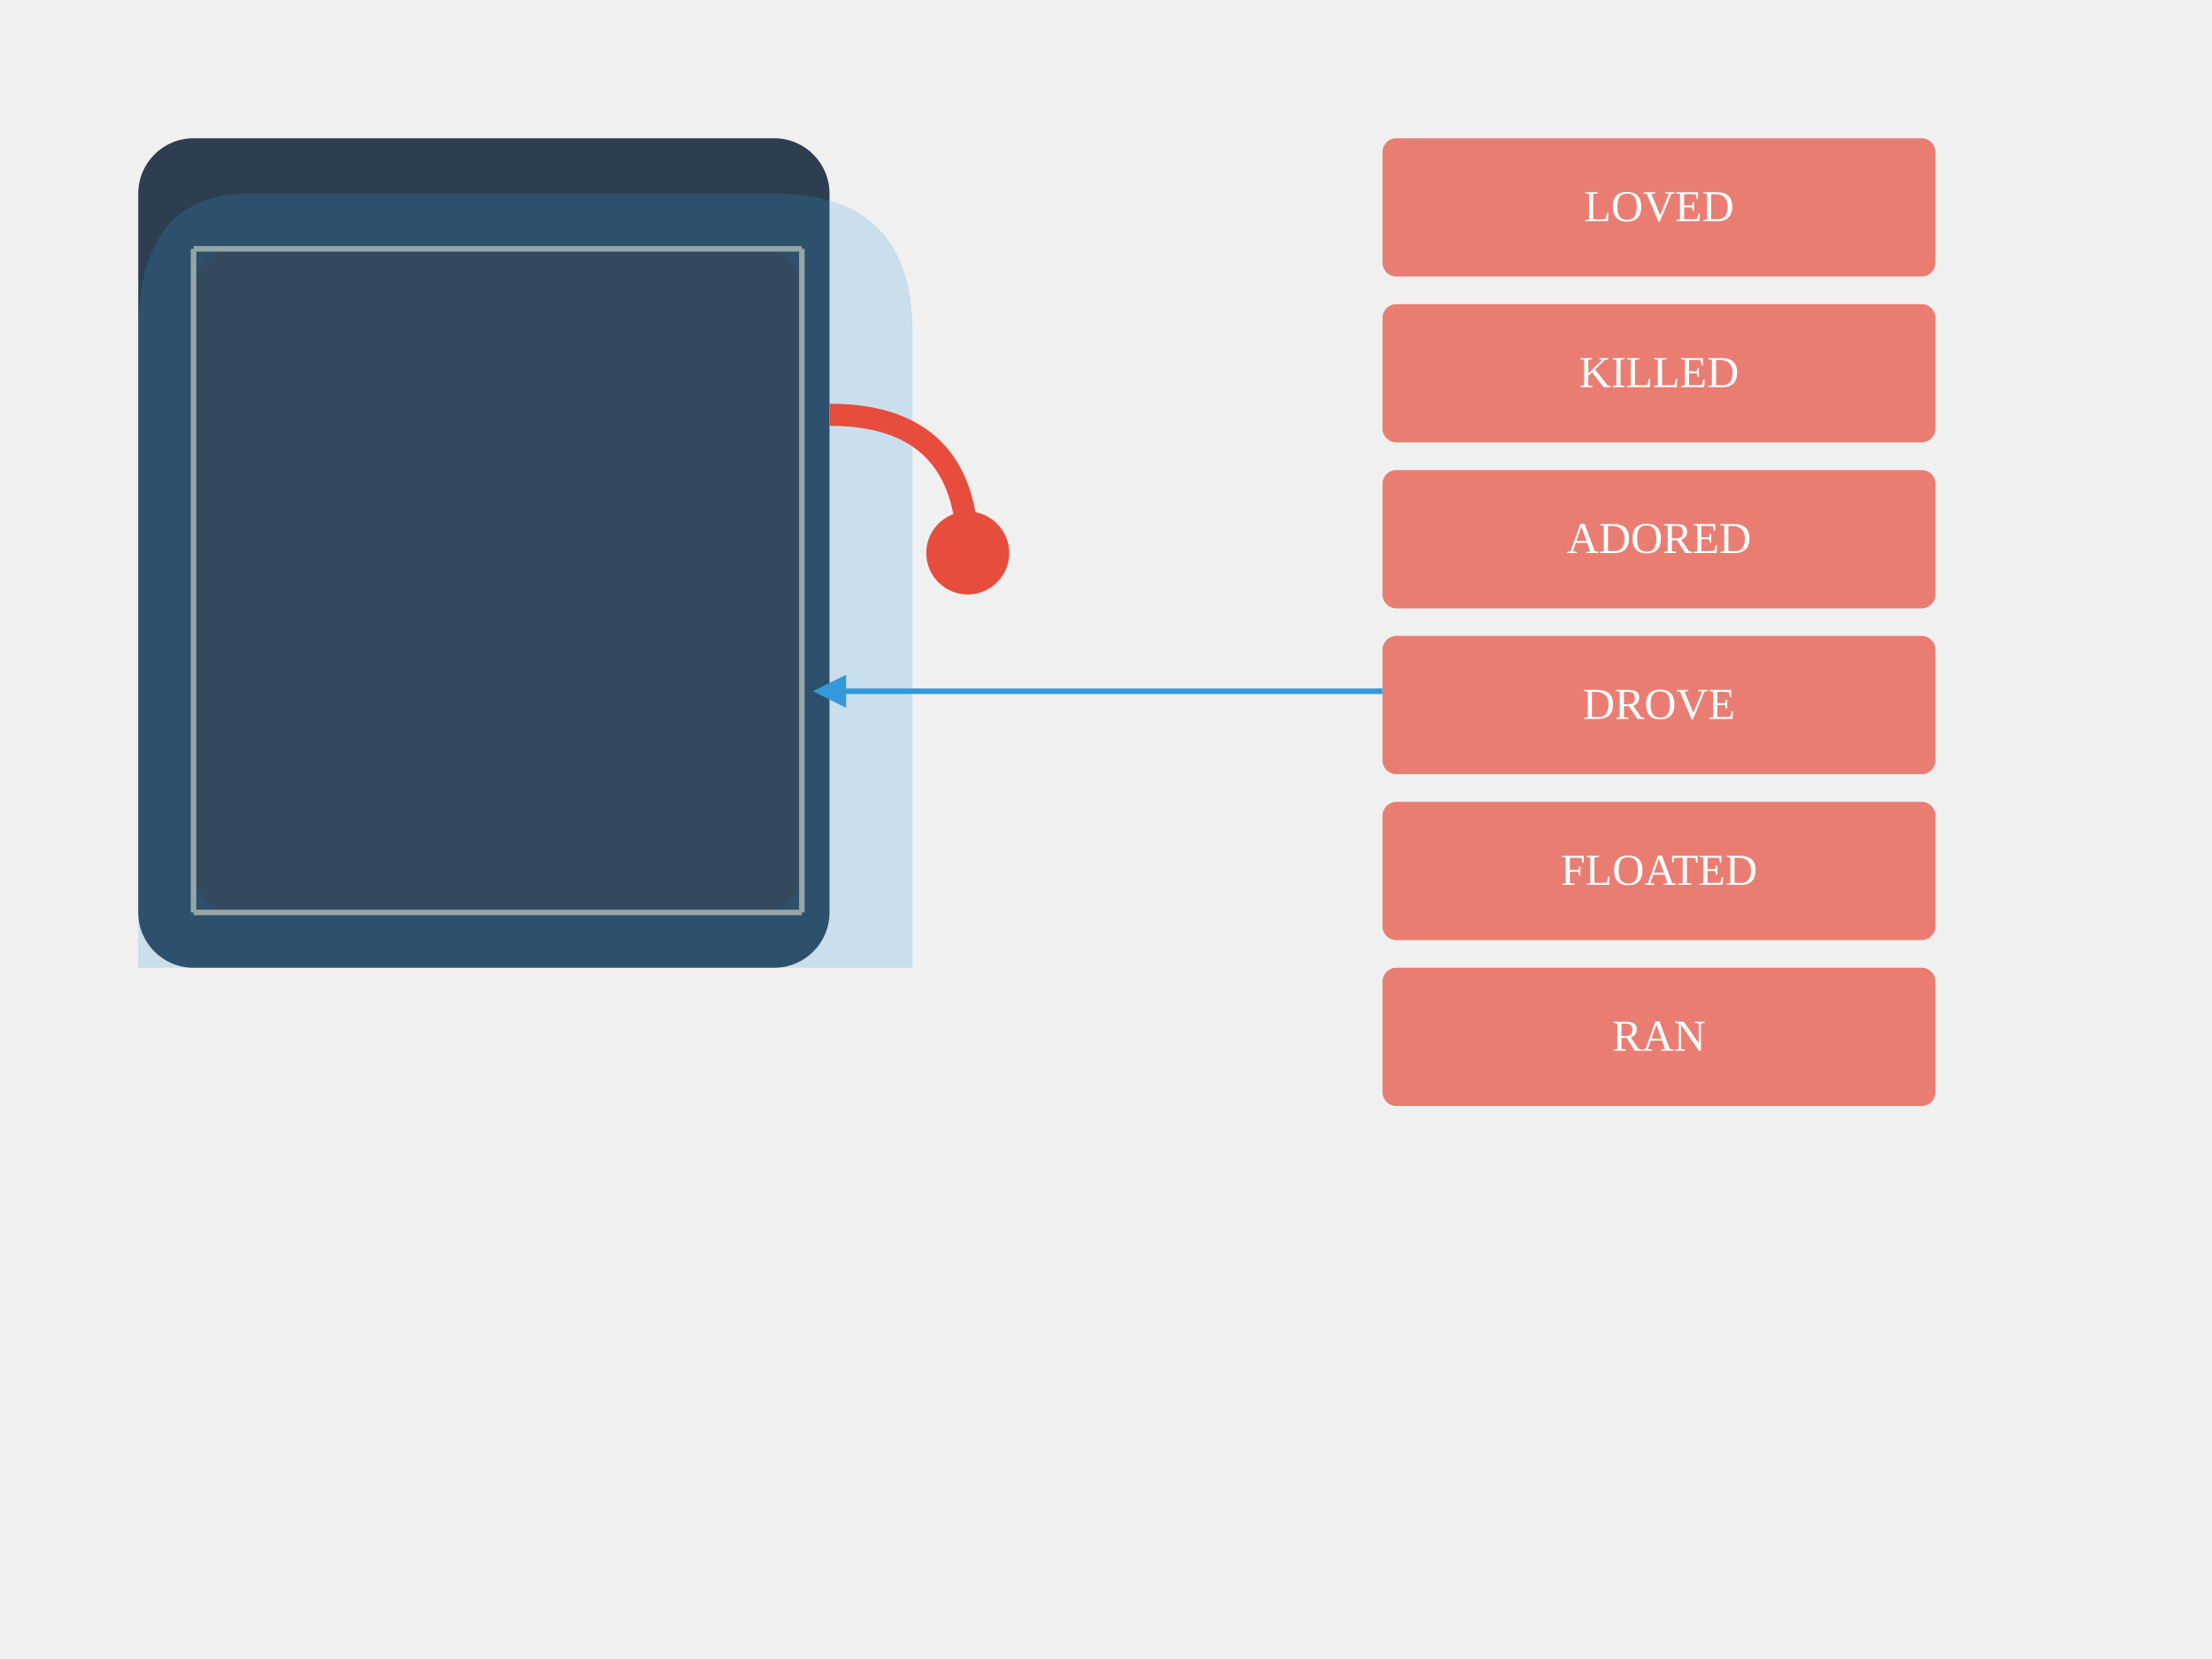
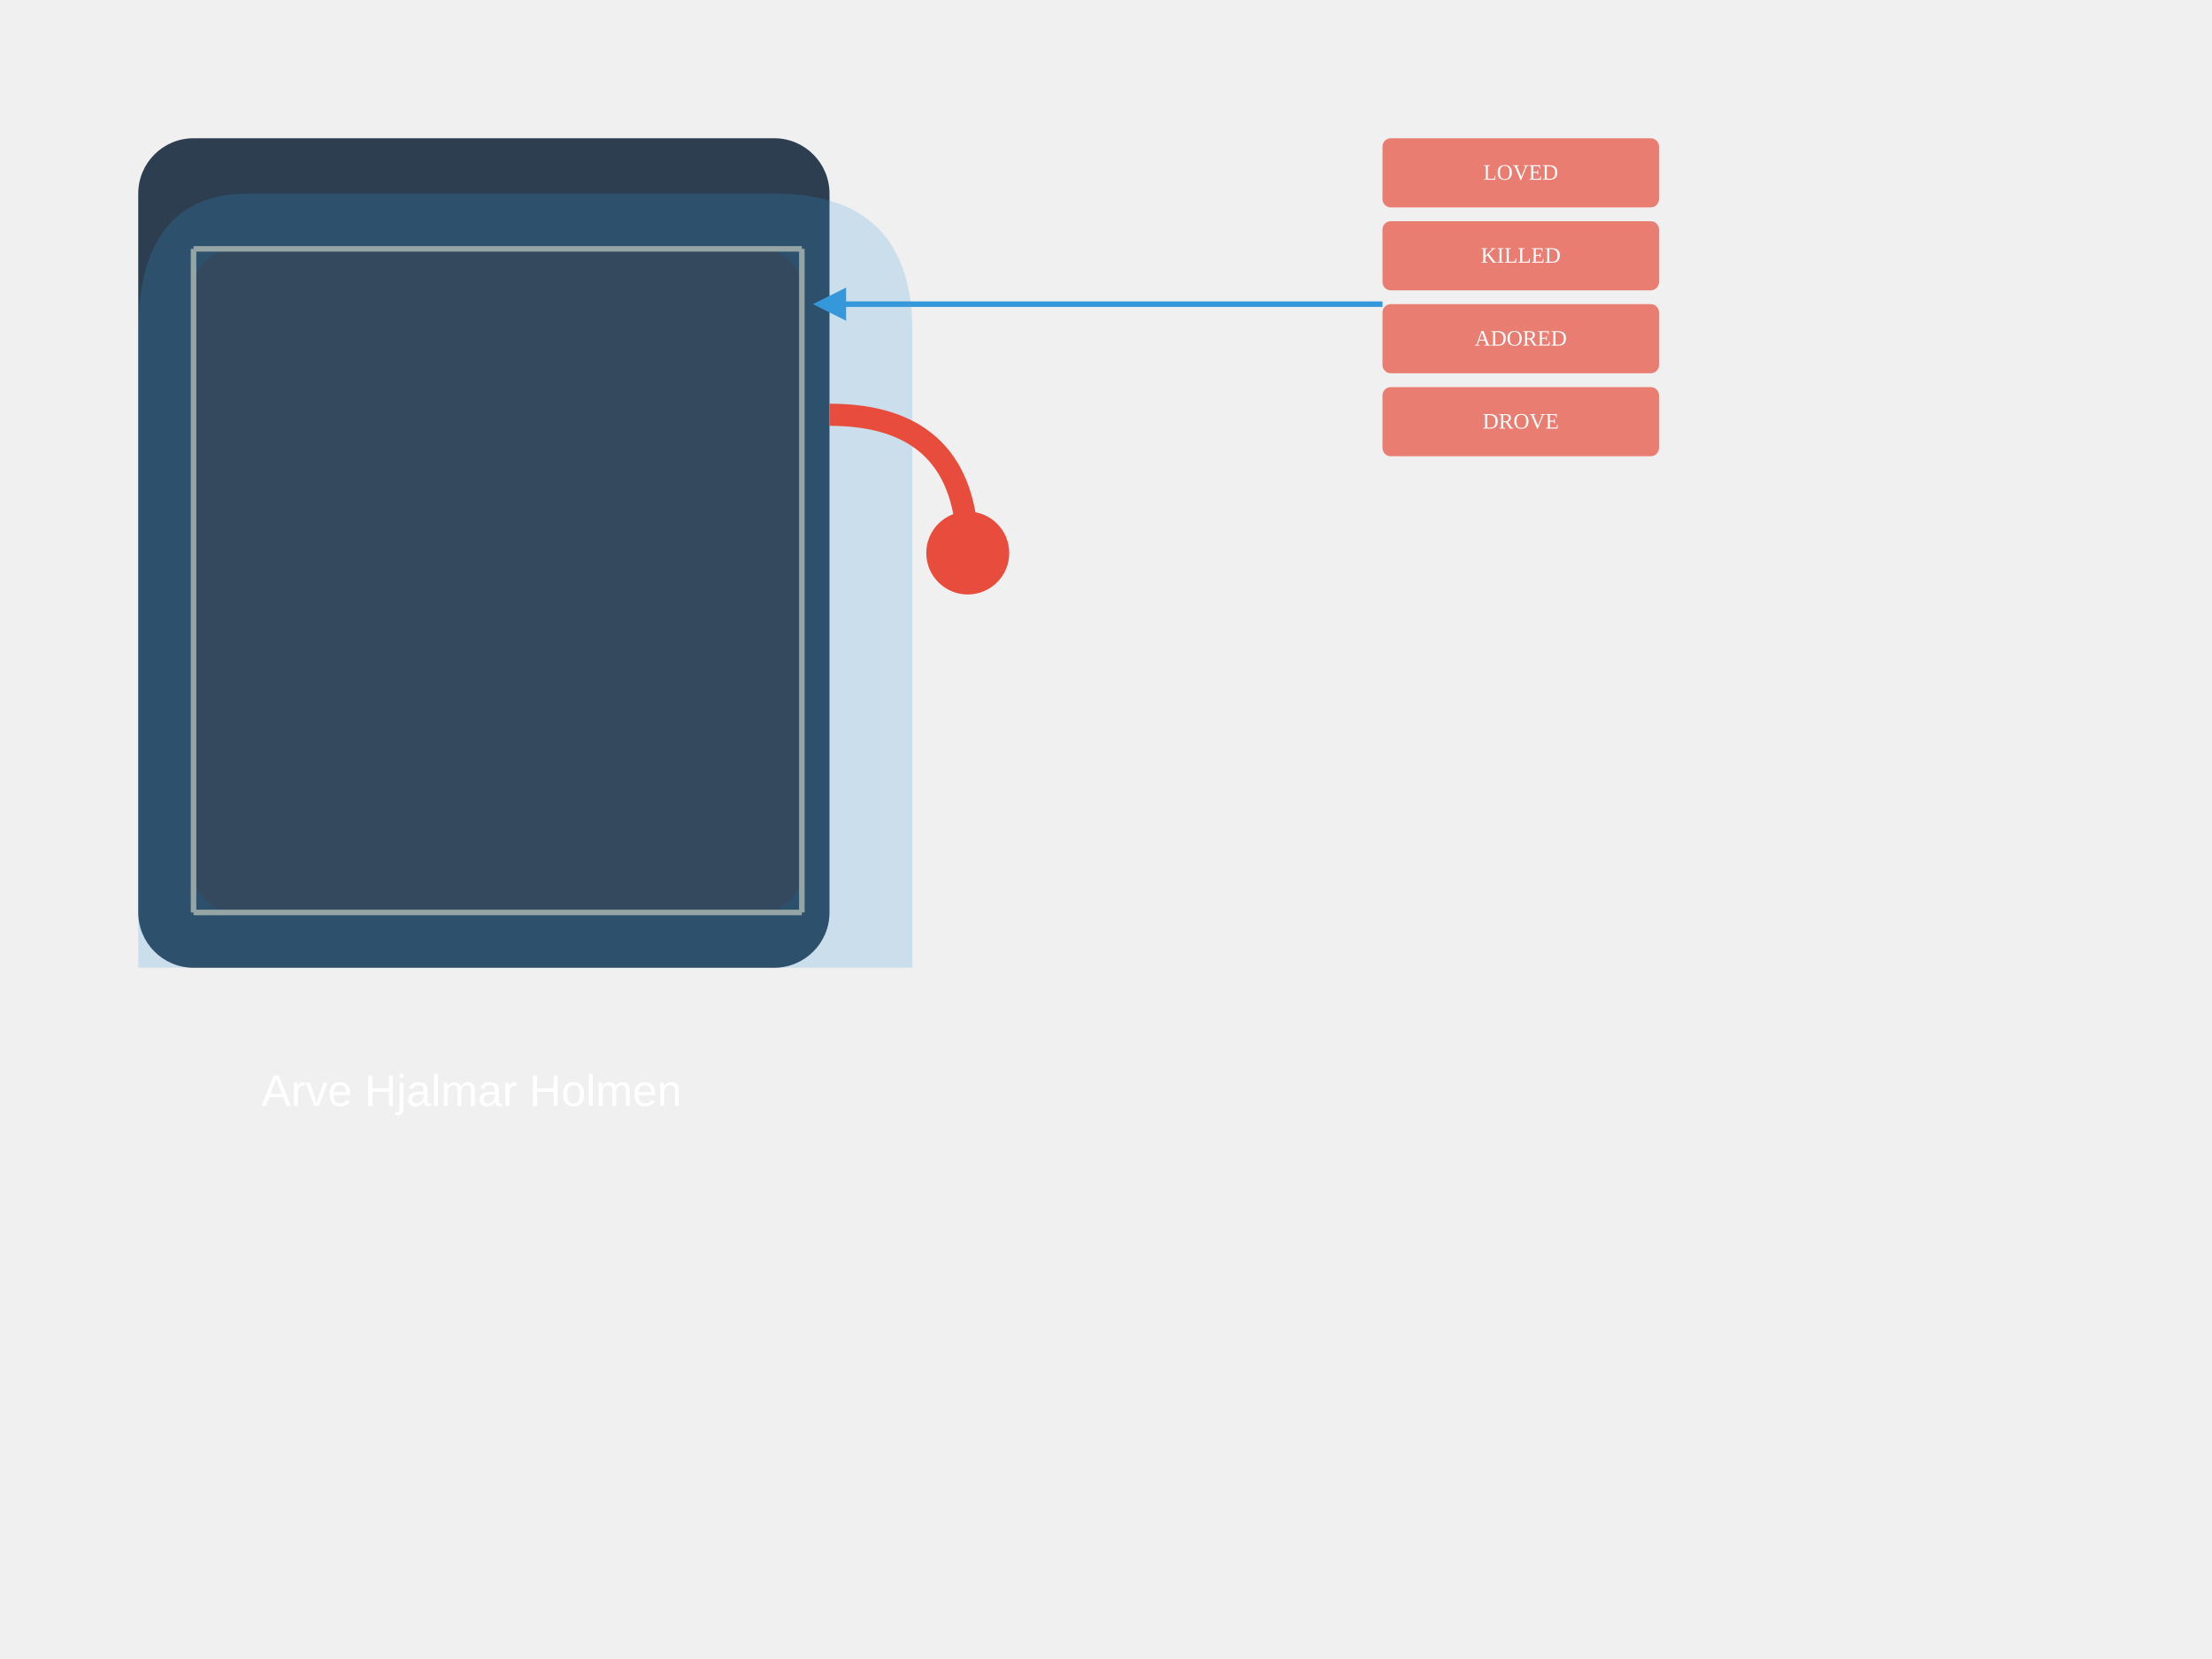
<svg xmlns="http://www.w3.org/2000/svg" viewBox="0 0 800 600" fill="none">
  <defs>
    <marker id="arrow" viewBox="0 0 10 10" refX="5" refY="5" markerWidth="6" markerHeight="6" orient="auto-start-reverse">
      <path d="M 0 0 L 10 5 L 0 10 z" fill="#3498db" />
    </marker>
  </defs>
  <rect id="tombola-body" x="50" y="50" width="250" height="300" rx="20" fill="#2c3e50" />
  <path id="glass-dome" d="M70 70 L280 70 Q330 70 330 120 L330 350 L50 350 L50 120 Q50 70 90 70" fill="#3498db" opacity="0.2" />
  <rect id="inner-frame" x="70" y="90" width="220" height="240" rx="15" fill="#34495e" />
  <path d="M70 90 L290 90" stroke="#95a5a6" stroke-width="2" />
  <path d="M70 330 L290 330" stroke="#95a5a6" stroke-width="2" />
  <path d="M70 90 L70 330" stroke="#95a5a6" stroke-width="2" />
  <path d="M290 90 L290 330" stroke="#95a5a6" stroke-width="2" />
-   <path d="M300 150 Q350 150 350 200" stroke="#e74c3c" stroke-width="8" fill="none" />
-   <circle cx="350" cy="200" r="15" fill="#e74c3c" />
+   <text x="175" y="400" text-anchor="middle" fill="white" font-size="16" font-family="Arial">
+     <tspan>Arve Hjalmar Holmen</tspan>
+     <animate attributeName="opacity" values="1;0" begin="10s" dur="0.1s" fill="freeze" />
+     <animate attributeName="opacity" values="0;1" begin="15s" dur="0.1s" fill="freeze" />
+   </text>
+   <text x="175" y="400" text-anchor="middle" fill="white" font-size="16" font-family="Arial" opacity="0">
+     <tspan>Arve Hjalmar Holmen killed</tspan>
+     <animate attributeName="opacity" values="0;1" begin="10s" dur="0.1s" fill="freeze" />
+     <animate attributeName="opacity" values="1;0" begin="15s" dur="0.1s" fill="freeze" />
+   </text>
+   <g id="handle">
+     <path d="M300 150 Q350 150 350 200" stroke="#e74c3c" stroke-width="8" fill="none">
+       <animateTransform attributeName="transform" type="rotate" from="0 350 200" to="180 350 200" begin="6s" dur="1s" fill="freeze" />
+       <animateTransform attributeName="transform" type="rotate" from="180 350 200" to="0 350 200" begin="10s" dur="1s" fill="freeze" />
+     </path>
+     <circle cx="350" cy="200" r="15" fill="#e74c3c">
+       <animateTransform attributeName="transform" type="rotate" from="0 350 200" to="180 350 200" begin="6s" dur="1s" fill="freeze" />
+       <animateTransform attributeName="transform" type="rotate" from="180 350 200" to="0 350 200" begin="10s" dur="1s" fill="freeze" />
+     </circle>
+   </g>
  <g id="ticket-list" transform="translate(500, 50)">
    <g id="ticket-1" class="ticket">
-       <animateTransform attributeName="transform" type="translate" from="0 0" to="-410 70" begin="5s; 12s" dur="1s" fill="freeze" />
-       <rect x="0" y="0" width="200" height="50" rx="5" fill="#e74c3c" opacity="0.7" />
-       <text x="100" y="30" text-anchor="middle" fill="white" font-size="16">LOVED</text>
+       <animateTransform attributeName="transform" type="translate" from="0 0" to="-410 44" begin="5s; 15s" dur="1s" fill="freeze" />
+       <rect x="0" y="0" width="100" height="25" rx="3" fill="#e74c3c" opacity="0.7" />
+       <text x="50" y="15" text-anchor="middle" fill="white" font-size="8">LOVED</text>
    </g>
    <g id="ticket-2" class="ticket">
-       <animateTransform attributeName="transform" type="translate" from="0 0" to="-410 130" begin="5s; 12s" dur="1s" fill="freeze" />
-       <animateTransform attributeName="transform" type="translate" from="-410 130" to="-410 450" begin="10s" dur="1s" fill="freeze" />
-       <rect x="0" y="60" width="200" height="50" rx="5" fill="#e74c3c" opacity="0.7">
-         <animate attributeName="fill" values="#e74c3c;#2980b9;#e74c3c" begin="10s; 12s" dur="0.1s" fill="freeze" />
+       <animateTransform attributeName="transform" type="translate" from="0 0" to="-410 74" begin="5s; 15s" dur="1s" fill="freeze" />
+       <animateTransform attributeName="transform" type="translate" from="-410 74" to="-410 350" begin="10s" dur="1s" fill="freeze" />
+       <rect x="0" y="30" width="100" height="25" rx="3" fill="#e74c3c" opacity="0.7">
+         <animate attributeName="fill" values="#e74c3c;#1a5276;#e74c3c" begin="10s; 15s" dur="0.1s" fill="freeze" />
      </rect>
-       <text x="100" y="90" text-anchor="middle" fill="white" font-size="16">KILLED</text>
+       <text x="50" y="45" text-anchor="middle" fill="white" font-size="8">KILLED</text>
    </g>
    <g id="ticket-3" class="ticket">
-       <animateTransform attributeName="transform" type="translate" from="0 0" to="-410 190" begin="5s; 12s" dur="1s" fill="freeze" />
-       <rect x="0" y="120" width="200" height="50" rx="5" fill="#e74c3c" opacity="0.7" />
-       <text x="100" y="150" text-anchor="middle" fill="white" font-size="16">ADORED</text>
+       <animateTransform attributeName="transform" type="translate" from="0 0" to="-410 104" begin="5s; 15s" dur="1s" fill="freeze" />
+       <rect x="0" y="60" width="100" height="25" rx="3" fill="#e74c3c" opacity="0.7" />
+       <text x="50" y="75" text-anchor="middle" fill="white" font-size="8">ADORED</text>
    </g>
    <g id="ticket-4" class="ticket">
-       <animateTransform attributeName="transform" type="translate" from="0 0" to="-410 250" begin="5s; 12s" dur="1s" fill="freeze" />
-       <rect x="0" y="180" width="200" height="50" rx="5" fill="#e74c3c" opacity="0.7" />
-       <text x="100" y="210" text-anchor="middle" fill="white" font-size="16">DROVE</text>
-     </g>
-     <g id="ticket-5" class="ticket">
-       <animateTransform attributeName="transform" type="translate" from="0 0" to="-410 310" begin="5s; 12s" dur="1s" fill="freeze" />
-       <rect x="0" y="240" width="200" height="50" rx="5" fill="#e74c3c" opacity="0.7" />
-       <text x="100" y="270" text-anchor="middle" fill="white" font-size="16">FLOATED</text>
-     </g>
-     <g id="ticket-6" class="ticket">
-       <animateTransform attributeName="transform" type="translate" from="0 0" to="-410 370" begin="5s; 12s" dur="1s" fill="freeze" />
-       <rect x="0" y="300" width="200" height="50" rx="5" fill="#e74c3c" opacity="0.7" />
-       <text x="100" y="330" text-anchor="middle" fill="white" font-size="16">RAN</text>
+       <animateTransform attributeName="transform" type="translate" from="0 0" to="-410 134" begin="5s; 15s" dur="1s" fill="freeze" />
+       <rect x="0" y="90" width="100" height="25" rx="3" fill="#e74c3c" opacity="0.7" />
+       <text x="50" y="105" text-anchor="middle" fill="white" font-size="8">DROVE</text>
    </g>
  </g>
-   <path id="arrow-path" d="M500 250 L300 250" stroke="#3498db" stroke-width="2" marker-end="url(#arrow)">
-     <animate attributeName="opacity" values="1;0;1" begin="5s; 12s" dur="0.1s" fill="freeze" />
+   <path id="arrow-path" d="M500 110 L300 110" stroke="#3498db" stroke-width="2" marker-end="url(#arrow)">
+     <animate attributeName="opacity" values="1;0" begin="5s; 15s" dur="0.1s" fill="freeze" />
  </path>
</svg>
